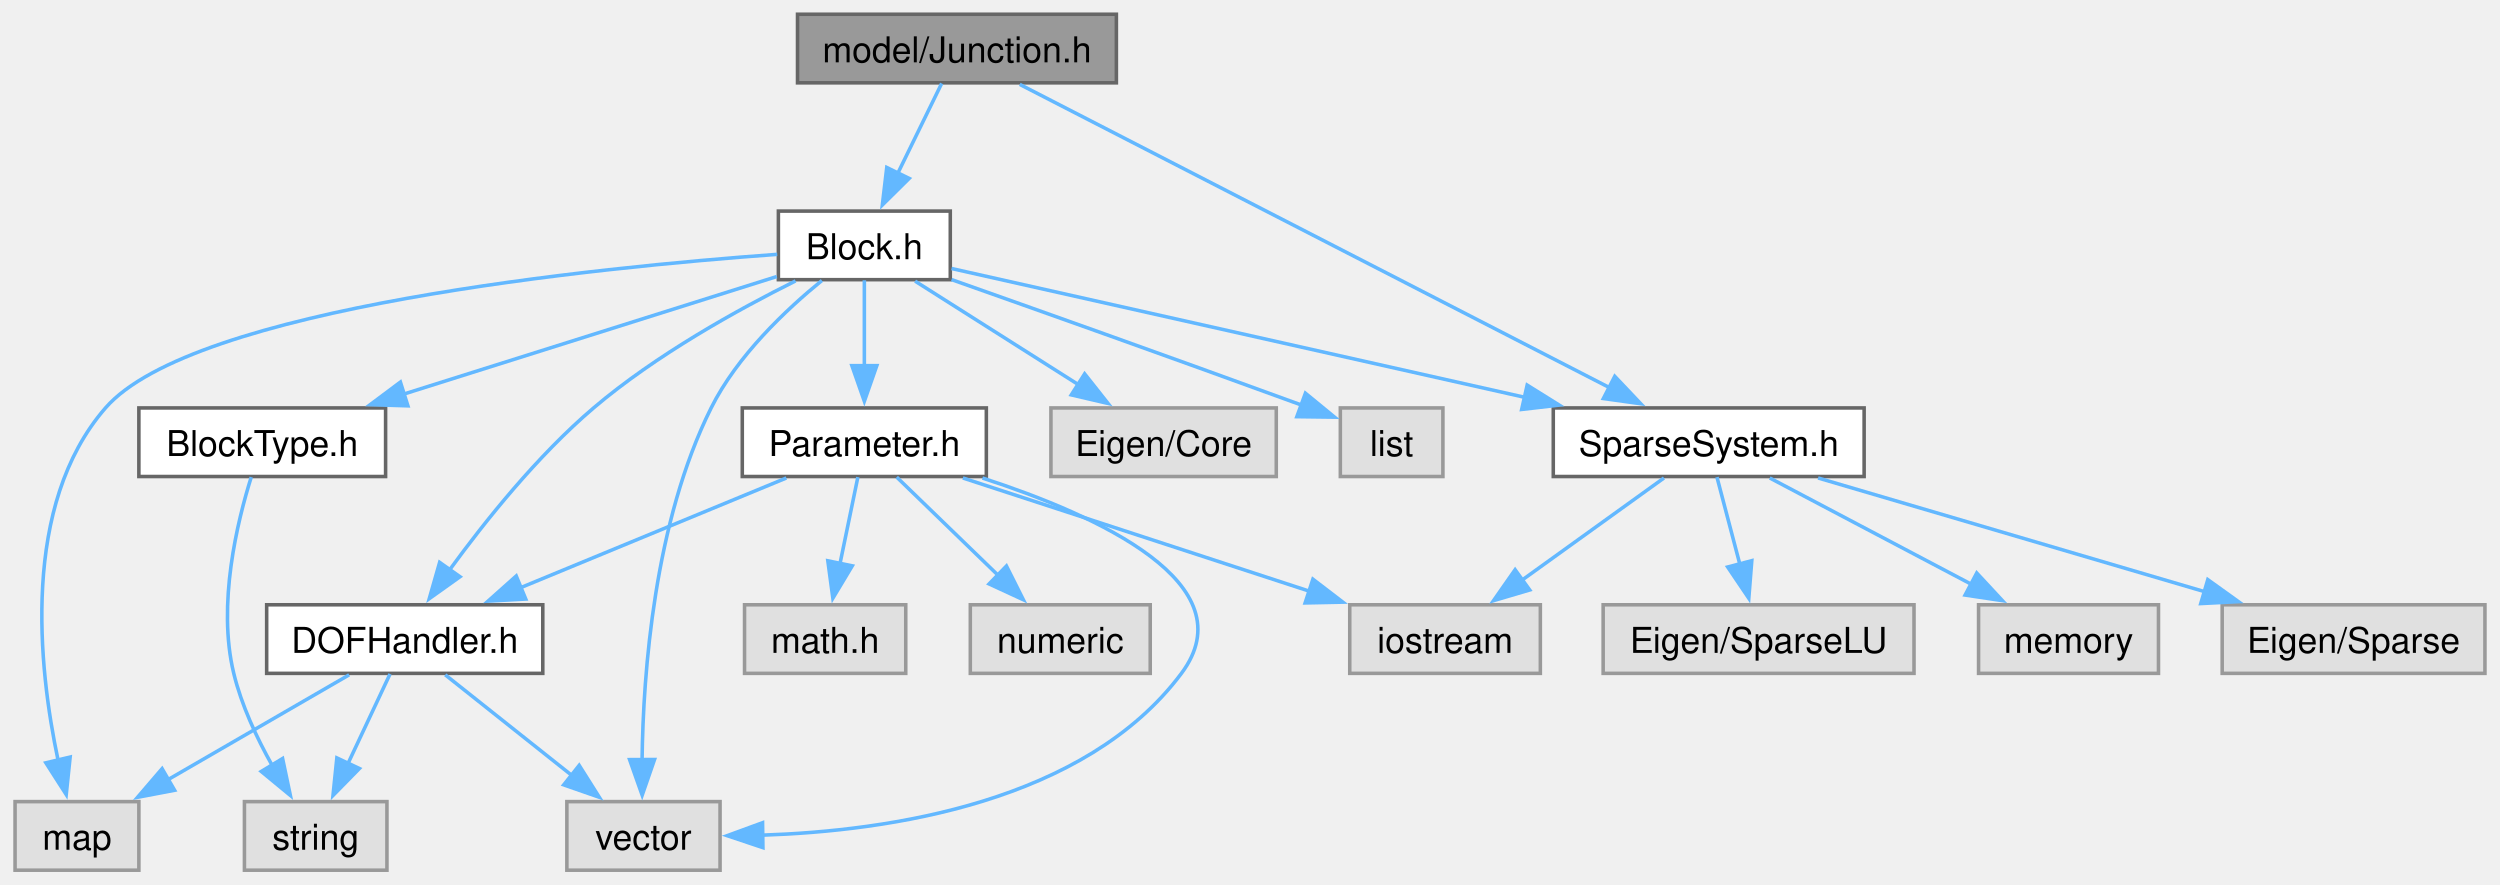
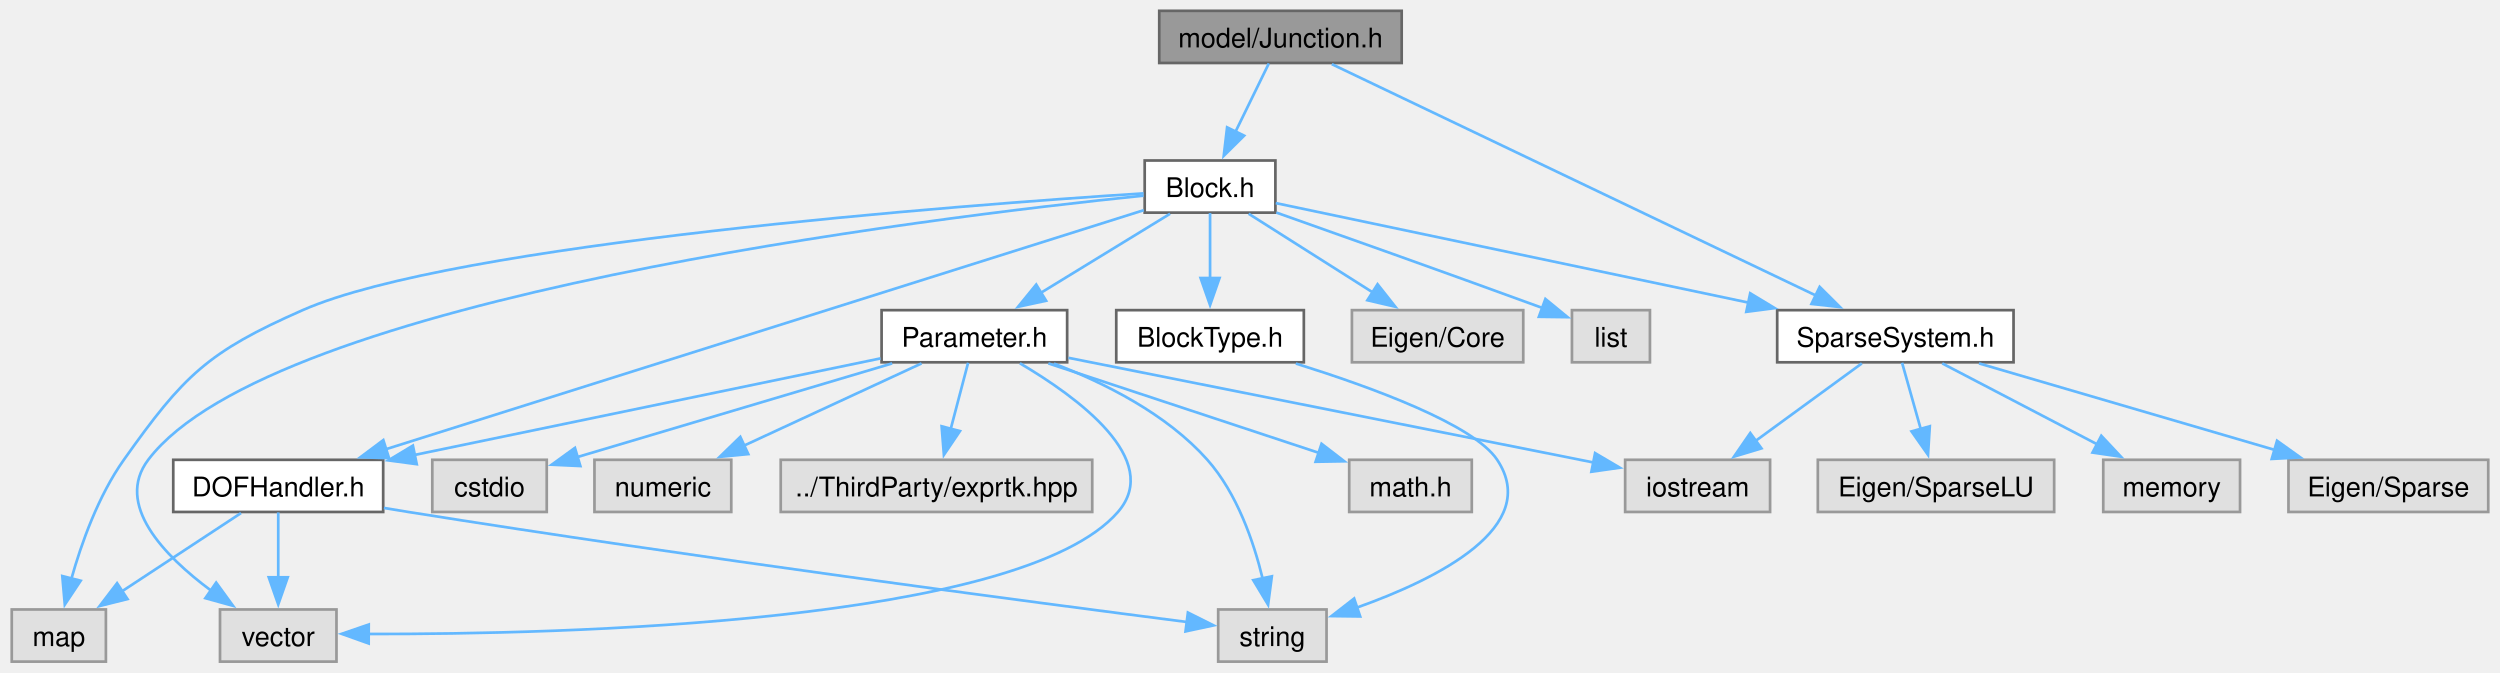
- <svg xmlns="http://www.w3.org/2000/svg" xmlns:xlink="http://www.w3.org/1999/xlink" width="701pt" height="248pt" viewBox="0.00 0.00 701.25 248.25">
+ <svg xmlns="http://www.w3.org/2000/svg" xmlns:xlink="http://www.w3.org/1999/xlink" width="922pt" height="248pt" viewBox="0.00 0.00 922.25 248.25">
  <g id="graph0" class="graph" transform="scale(1 1) rotate(0) translate(4 244.25)">
    <g id="Node000001" class="node">
      <g id="a_Node000001">
        <a xlink:title="model::Junction source file">
-           <polygon fill="#999999" stroke="#666666" points="309.12,-240.25 219.62,-240.25 219.62,-221 309.12,-221 309.12,-240.25" />
-           <text text-anchor="middle" x="264.38" y="-226.75" font-family="Helvetica,sans-Serif" font-size="10.00">model/Junction.h</text>
+           <polygon fill="#999999" stroke="#666666" points="513.12,-240.25 423.62,-240.25 423.62,-221 513.12,-221 513.12,-240.25" />
+           <text text-anchor="middle" x="468.38" y="-226.75" font-family="Helvetica,sans-Serif" font-size="10.00">model/Junction.h</text>
        </a>
      </g>
    </g>
    <g id="Node000002" class="node">
      <g id="a_Node000002">
        <a xlink:href="_block_8h.html" target="_top" xlink:title="model::Block source file">
-           <polygon fill="white" stroke="#666666" points="262.5,-185 214.25,-185 214.25,-165.75 262.5,-165.75 262.5,-185" />
-           <text text-anchor="middle" x="238.38" y="-171.5" font-family="Helvetica,sans-Serif" font-size="10.00">Block.h</text>
+           <polygon fill="white" stroke="#666666" points="466.5,-185 418.25,-185 418.25,-165.75 466.5,-165.75 466.5,-185" />
+           <text text-anchor="middle" x="442.38" y="-171.5" font-family="Helvetica,sans-Serif" font-size="10.00">Block.h</text>
        </a>
      </g>
    </g>
    <g id="edge1_Node000001_Node000002" class="edge">
      <g id="a_edge1_Node000001_Node000002">
        <a xlink:title=" ">
-           <path fill="none" stroke="#63b8ff" d="M260.08,-220.83C256.75,-214.01 252.01,-204.31 247.81,-195.7" />
-           <polygon fill="#63b8ff" stroke="#63b8ff" points="250.96,-194.17 243.43,-186.72 244.67,-197.24 250.96,-194.17" />
-         </a>
-       </g>
-     </g>
-     <g id="Node000014" class="node">
-       <g id="a_Node000014">
+           <path fill="none" stroke="#63b8ff" d="M464.08,-220.83C460.75,-214.01 456.01,-204.31 451.81,-195.7" />
+           <polygon fill="#63b8ff" stroke="#63b8ff" points="454.96,-194.17 447.43,-186.72 448.67,-197.24 454.96,-194.17" />
+         </a>
+       </g>
+     </g>
+     <g id="Node000016" class="node">
+       <g id="a_Node000016">
        <a xlink:href="_sparse_system_8h.html" target="_top" xlink:title="SparseSystem source file.">
-           <polygon fill="white" stroke="#666666" points="519,-129.75 431.75,-129.75 431.75,-110.5 519,-110.5 519,-129.75" />
-           <text text-anchor="middle" x="475.38" y="-116.25" font-family="Helvetica,sans-Serif" font-size="10.00">SparseSystem.h</text>
-         </a>
-       </g>
-     </g>
-     <g id="edge23_Node000001_Node000014" class="edge">
-       <g id="a_edge23_Node000001_Node000014">
-         <a xlink:title=" ">
-           <path fill="none" stroke="#63b8ff" d="M282,-220.56C318.69,-201.69 403.52,-158.07 447.62,-135.4" />
-           <polygon fill="#63b8ff" stroke="#63b8ff" points="449.01,-138.62 456.3,-130.93 445.81,-132.39 449.01,-138.62" />
+           <polygon fill="white" stroke="#666666" points="739,-129.75 651.75,-129.75 651.75,-110.5 739,-110.5 739,-129.75" />
+           <text text-anchor="middle" x="695.38" y="-116.25" font-family="Helvetica,sans-Serif" font-size="10.00">SparseSystem.h</text>
+         </a>
+       </g>
+     </g>
+     <g id="edge26_Node000001_Node000016" class="edge">
+       <g id="a_edge26_Node000001_Node000016">
+         <a xlink:title=" ">
+           <path fill="none" stroke="#63b8ff" d="M487.34,-220.56C526.98,-201.61 618.85,-157.7 666.12,-135.11" />
+           <polygon fill="#63b8ff" stroke="#63b8ff" points="667.43,-138.36 674.94,-130.89 664.41,-132.05 667.43,-138.36" />
        </a>
      </g>
    </g>
    <g id="Node000003" class="node">
      <g id="a_Node000003">
        <a xlink:title=" ">
-           <polygon fill="#e0e0e0" stroke="#999999" points="354,-129.75 290.75,-129.75 290.75,-110.5 354,-110.5 354,-129.75" />
-           <text text-anchor="middle" x="322.38" y="-116.25" font-family="Helvetica,sans-Serif" font-size="10.00">Eigen/Core</text>
+           <polygon fill="#e0e0e0" stroke="#999999" points="558,-129.75 494.75,-129.75 494.75,-110.5 558,-110.5 558,-129.75" />
+           <text text-anchor="middle" x="526.38" y="-116.25" font-family="Helvetica,sans-Serif" font-size="10.00">Eigen/Core</text>
        </a>
      </g>
    </g>
    <g id="edge2_Node000002_Node000003" class="edge">
      <g id="a_edge2_Node000002_Node000003">
        <a xlink:title=" ">
-           <path fill="none" stroke="#63b8ff" d="M252.62,-165.34C265.17,-157.39 283.71,-145.64 298.52,-136.25" />
-           <polygon fill="#63b8ff" stroke="#63b8ff" points="300.21,-139.32 306.78,-131.01 296.46,-133.41 300.21,-139.32" />
+           <path fill="none" stroke="#63b8ff" d="M456.62,-165.34C469.17,-157.39 487.71,-145.64 502.52,-136.25" />
+           <polygon fill="#63b8ff" stroke="#63b8ff" points="504.21,-139.32 510.78,-131.01 500.46,-133.41 504.21,-139.32" />
        </a>
      </g>
    </g>
    <g id="Node000004" class="node">
      <g id="a_Node000004">
        <a xlink:title=" ">
-           <polygon fill="#e0e0e0" stroke="#999999" points="400.77,-129.75 371.98,-129.75 371.98,-110.5 400.77,-110.5 400.77,-129.75" />
-           <text text-anchor="middle" x="386.38" y="-116.25" font-family="Helvetica,sans-Serif" font-size="10.00">list</text>
+           <polygon fill="#e0e0e0" stroke="#999999" points="604.77,-129.75 575.98,-129.75 575.98,-110.5 604.77,-110.5 604.77,-129.75" />
+           <text text-anchor="middle" x="590.38" y="-116.25" font-family="Helvetica,sans-Serif" font-size="10.00">list</text>
        </a>
      </g>
    </g>
    <g id="edge3_Node000002_Node000004" class="edge">
      <g id="a_edge3_Node000002_Node000004">
        <a xlink:title=" ">
-           <path fill="none" stroke="#63b8ff" d="M262.85,-165.77C286.01,-157.59 322,-144.82 361.21,-130.51" />
-           <polygon fill="#63b8ff" stroke="#63b8ff" points="362.18,-133.88 370.37,-127.16 359.77,-127.3 362.18,-133.88" />
+           <path fill="none" stroke="#63b8ff" d="M466.85,-165.77C490.01,-157.59 526,-144.82 565.21,-130.51" />
+           <polygon fill="#63b8ff" stroke="#63b8ff" points="566.18,-133.88 574.37,-127.16 563.77,-127.3 566.18,-133.88" />
        </a>
      </g>
    </g>
    <g id="Node000005" class="node">
      <g id="a_Node000005">
        <a xlink:title=" ">
          <polygon fill="#e0e0e0" stroke="#999999" points="34.75,-19.25 0,-19.25 0,0 34.75,0 34.75,-19.25" />
          <text text-anchor="middle" x="17.38" y="-5.75" font-family="Helvetica,sans-Serif" font-size="10.00">map</text>
        </a>
      </g>
    </g>
    <g id="edge4_Node000002_Node000005" class="edge">
      <g id="a_edge4_Node000002_Node000005">
        <a xlink:title=" ">
-           <path fill="none" stroke="#63b8ff" d="M213.93,-172.86C163.34,-169.18 49.85,-157.91 25.38,-129.75 1.65,-102.46 6.54,-57.04 12.07,-30.88" />
-           <polygon fill="#63b8ff" stroke="#63b8ff" points="15.46,-31.76 14.36,-21.22 8.65,-30.14 15.46,-31.76" />
+           <path fill="none" stroke="#63b8ff" d="M417.84,-172.88C350.37,-168.5 163.36,-154.4 107.38,-129.75 72.36,-114.34 63.5,-105.71 41.38,-74.5 31.93,-61.18 25.7,-43.69 21.96,-30.38" />
+           <polygon fill="#63b8ff" stroke="#63b8ff" points="25.44,-29.86 19.58,-21.04 18.66,-31.59 25.44,-29.86" />
        </a>
      </g>
    </g>
    <g id="Node000006" class="node">
      <g id="a_Node000006">
        <a xlink:title=" ">
-           <polygon fill="#e0e0e0" stroke="#999999" points="197.88,-19.25 154.88,-19.25 154.88,0 197.88,0 197.88,-19.25" />
-           <text text-anchor="middle" x="176.38" y="-5.75" font-family="Helvetica,sans-Serif" font-size="10.00">vector</text>
+           <polygon fill="#e0e0e0" stroke="#999999" points="119.88,-19.25 76.88,-19.25 76.88,0 119.88,0 119.88,-19.25" />
+           <text text-anchor="middle" x="98.38" y="-5.75" font-family="Helvetica,sans-Serif" font-size="10.00">vector</text>
        </a>
      </g>
    </g>
    <g id="edge5_Node000002_Node000006" class="edge">
      <g id="a_edge5_Node000002_Node000006">
        <a xlink:title=" ">
-           <path fill="none" stroke="#63b8ff" d="M226.46,-165.51C216.46,-157.37 202.67,-144.39 195.38,-129.75 179.45,-97.82 176.31,-55.62 175.99,-30.97" />
-           <polygon fill="#63b8ff" stroke="#63b8ff" points="179.49,-31.07 176.02,-21.05 172.49,-31.04 179.49,-31.07" />
+           <path fill="none" stroke="#63b8ff" d="M417.84,-172.03C339.17,-163.96 95.69,-134.44 50.38,-74.5 37.95,-58.07 56.09,-39.21 73.52,-26.26" />
+           <polygon fill="#63b8ff" stroke="#63b8ff" points="75.46,-29.17 81.69,-20.6 71.47,-23.42 75.46,-29.17" />
        </a>
      </g>
    </g>
    <g id="Node000007" class="node">
      <g id="a_Node000007">
        <a xlink:href="_block_type_8h.html" target="_top" xlink:title="Specifies the types of blocks and their parameters.">
-           <polygon fill="white" stroke="#666666" points="104,-129.75 34.75,-129.75 34.75,-110.5 104,-110.5 104,-129.75" />
-           <text text-anchor="middle" x="69.38" y="-116.25" font-family="Helvetica,sans-Serif" font-size="10.00">BlockType.h</text>
+           <polygon fill="white" stroke="#666666" points="477,-129.75 407.75,-129.75 407.75,-110.5 477,-110.5 477,-129.75" />
+           <text text-anchor="middle" x="442.38" y="-116.25" font-family="Helvetica,sans-Serif" font-size="10.00">BlockType.h</text>
        </a>
      </g>
    </g>
    <g id="edge6_Node000002_Node000007" class="edge">
      <g id="a_edge6_Node000002_Node000007">
        <a xlink:title=" ">
-           <path fill="none" stroke="#63b8ff" d="M213.8,-166.63C186.37,-157.99 141.57,-143.87 109.14,-133.65" />
-           <polygon fill="#63b8ff" stroke="#63b8ff" points="110.26,-130.34 99.67,-130.67 108.16,-137.01 110.26,-130.34" />
+           <path fill="none" stroke="#63b8ff" d="M442.38,-165.58C442.38,-159.07 442.38,-149.92 442.38,-141.62" />
+           <polygon fill="#63b8ff" stroke="#63b8ff" points="445.88,-141.62 442.38,-131.62 438.88,-141.62 445.88,-141.62" />
        </a>
      </g>
    </g>
    <g id="Node000009" class="node">
      <g id="a_Node000009">
        <a xlink:href="_d_o_f_handler_8h.html" target="_top" xlink:title="model::DOFHandler source file">
-           <polygon fill="white" stroke="#666666" points="148.12,-74.5 70.62,-74.5 70.62,-55.25 148.12,-55.25 148.12,-74.5" />
-           <text text-anchor="middle" x="109.38" y="-61" font-family="Helvetica,sans-Serif" font-size="10.00">DOFHandler.h</text>
+           <polygon fill="white" stroke="#666666" points="137.12,-74.5 59.62,-74.5 59.62,-55.25 137.12,-55.25 137.12,-74.5" />
+           <text text-anchor="middle" x="98.38" y="-61" font-family="Helvetica,sans-Serif" font-size="10.00">DOFHandler.h</text>
        </a>
      </g>
    </g>
    <g id="edge8_Node000002_Node000009" class="edge">
      <g id="a_edge8_Node000002_Node000009">
        <a xlink:title=" ">
-           <path fill="none" stroke="#63b8ff" d="M219.07,-165.4C202.95,-157.38 179.86,-144.62 162.38,-129.75 146.63,-116.36 131.89,-97.92 121.97,-84.3" />
-           <polygon fill="#63b8ff" stroke="#63b8ff" points="124.89,-82.37 116.26,-76.22 119.17,-86.4 124.89,-82.37" />
+           <path fill="none" stroke="#63b8ff" d="M417.91,-166.66C359.19,-148.14 209.85,-101.03 138.07,-78.4" />
+           <polygon fill="#63b8ff" stroke="#63b8ff" points="139.28,-75.11 128.69,-75.44 137.17,-81.78 139.28,-75.11" />
        </a>
      </g>
    </g>
    <g id="Node000010" class="node">
      <g id="a_Node000010">
        <a xlink:href="_parameter_8h.html" target="_top" xlink:title="model::Parameter source file">
-           <polygon fill="white" stroke="#666666" points="272.62,-129.75 204.12,-129.75 204.12,-110.5 272.62,-110.5 272.62,-129.75" />
-           <text text-anchor="middle" x="238.38" y="-116.25" font-family="Helvetica,sans-Serif" font-size="10.00">Parameter.h</text>
+           <polygon fill="white" stroke="#666666" points="389.62,-129.75 321.12,-129.75 321.12,-110.5 389.62,-110.5 389.62,-129.75" />
+           <text text-anchor="middle" x="355.38" y="-116.25" font-family="Helvetica,sans-Serif" font-size="10.00">Parameter.h</text>
        </a>
      </g>
    </g>
    <g id="edge12_Node000002_Node000010" class="edge">
      <g id="a_edge12_Node000002_Node000010">
        <a xlink:title=" ">
-           <path fill="none" stroke="#63b8ff" d="M238.38,-165.58C238.38,-159.07 238.38,-149.92 238.38,-141.62" />
-           <polygon fill="#63b8ff" stroke="#63b8ff" points="241.88,-141.62 238.38,-131.62 234.88,-141.62 241.88,-141.62" />
-         </a>
-       </g>
-     </g>
-     <g id="edge18_Node000002_Node000014" class="edge">
-       <g id="a_edge18_Node000002_Node000014">
-         <a xlink:title=" ">
-           <path fill="none" stroke="#63b8ff" d="M262.85,-168.88C300.59,-160.4 373.85,-143.94 423.69,-132.74" />
-           <polygon fill="#63b8ff" stroke="#63b8ff" points="424.42,-136.16 433.41,-130.55 422.88,-129.33 424.42,-136.16" />
+           <path fill="none" stroke="#63b8ff" d="M427.62,-165.34C414.49,-157.31 395.05,-145.41 379.64,-135.98" />
+           <polygon fill="#63b8ff" stroke="#63b8ff" points="381.85,-133.23 371.5,-130.99 378.2,-139.2 381.85,-133.23" />
+         </a>
+       </g>
+     </g>
+     <g id="edge21_Node000002_Node000016" class="edge">
+       <g id="a_edge21_Node000002_Node000016">
+         <a xlink:title=" ">
+           <path fill="none" stroke="#63b8ff" d="M466.63,-169.27C506.59,-160.86 587.17,-143.9 641.22,-132.52" />
+           <polygon fill="#63b8ff" stroke="#63b8ff" points="641.78,-135.98 650.85,-130.5 640.34,-129.13 641.78,-135.98" />
        </a>
      </g>
    </g>
    <g id="Node000008" class="node">
      <g id="a_Node000008">
        <a xlink:title=" ">
-           <polygon fill="#e0e0e0" stroke="#999999" points="104.38,-19.25 64.38,-19.25 64.38,0 104.38,0 104.38,-19.25" />
-           <text text-anchor="middle" x="84.38" y="-5.75" font-family="Helvetica,sans-Serif" font-size="10.00">string</text>
+           <polygon fill="#e0e0e0" stroke="#999999" points="485.38,-19.25 445.38,-19.25 445.38,0 485.38,0 485.38,-19.25" />
+           <text text-anchor="middle" x="465.38" y="-5.75" font-family="Helvetica,sans-Serif" font-size="10.00">string</text>
        </a>
      </g>
    </g>
    <g id="edge7_Node000007_Node000008" class="edge">
      <g id="a_edge7_Node000007_Node000008">
        <a xlink:title=" ">
-           <path fill="none" stroke="#63b8ff" d="M66.29,-110.33C62.39,-97.91 56.69,-74.58 61.38,-55.25 63.55,-46.27 67.87,-37.07 72.19,-29.38" />
-           <polygon fill="#63b8ff" stroke="#63b8ff" points="75.09,-31.35 77.27,-20.98 69.1,-27.72 75.09,-31.35" />
+           <path fill="none" stroke="#63b8ff" d="M474.05,-110.04C502.04,-101.3 539.73,-87.52 548.38,-74.5 564.79,-49.79 526.56,-30.63 496.68,-19.98" />
+           <polygon fill="#63b8ff" stroke="#63b8ff" points="497.8,-16.67 487.21,-16.81 495.57,-23.3 497.8,-16.67" />
        </a>
      </g>
    </g>
    <g id="edge9_Node000009_Node000005" class="edge">
      <g id="a_edge9_Node000009_Node000005">
        <a xlink:title=" ">
-           <path fill="none" stroke="#63b8ff" d="M93.77,-54.84C79.76,-46.73 58.94,-34.68 42.57,-25.21" />
-           <polygon fill="#63b8ff" stroke="#63b8ff" points="44.78,-22.44 34.37,-20.46 41.27,-28.5 44.78,-22.44" />
+           <path fill="none" stroke="#63b8ff" d="M84.63,-54.84C72.65,-46.96 55,-35.36 40.79,-26.02" />
+           <polygon fill="#63b8ff" stroke="#63b8ff" points="42.73,-23.1 32.45,-20.53 38.88,-28.95 42.73,-23.1" />
        </a>
      </g>
    </g>
    <g id="edge11_Node000009_Node000006" class="edge">
      <g id="a_edge11_Node000009_Node000006">
        <a xlink:title=" ">
-           <path fill="none" stroke="#63b8ff" d="M120.74,-54.84C130.42,-47.15 144.57,-35.9 156.18,-26.68" />
-           <polygon fill="#63b8ff" stroke="#63b8ff" points="158.34,-29.43 163.99,-20.47 153.99,-23.95 158.34,-29.43" />
+           <path fill="none" stroke="#63b8ff" d="M98.38,-55.08C98.38,-48.57 98.38,-39.42 98.38,-31.12" />
+           <polygon fill="#63b8ff" stroke="#63b8ff" points="101.88,-31.12 98.38,-21.12 94.88,-31.12 101.88,-31.12" />
        </a>
      </g>
    </g>
    <g id="edge10_Node000009_Node000008" class="edge">
      <g id="a_edge10_Node000009_Node000008">
        <a xlink:title=" ">
-           <path fill="none" stroke="#63b8ff" d="M105.25,-55.08C102.05,-48.26 97.49,-38.56 93.45,-29.95" />
-           <polygon fill="#63b8ff" stroke="#63b8ff" points="96.65,-28.54 89.24,-20.98 90.32,-31.52 96.65,-28.54" />
-         </a>
-       </g>
-     </g>
-     <g id="edge16_Node000010_Node000006" class="edge">
-       <g id="a_edge16_Node000010_Node000006">
-         <a xlink:title=" ">
-           <path fill="none" stroke="#63b8ff" d="M271.53,-110.08C304.01,-99.54 346.1,-80.31 327.38,-55.25 300.33,-19.05 245.24,-10.99 209.61,-9.83" />
-           <polygon fill="#63b8ff" stroke="#63b8ff" points="209.91,-6.33 199.86,-9.69 209.81,-13.33 209.91,-6.33" />
-         </a>
-       </g>
-     </g>
-     <g id="edge17_Node000010_Node000009" class="edge">
-       <g id="a_edge17_Node000010_Node000009">
-         <a xlink:title=" ">
-           <path fill="none" stroke="#63b8ff" d="M216.49,-110.09C196.01,-101.64 165.16,-88.9 141.82,-79.27" />
-           <polygon fill="#63b8ff" stroke="#63b8ff" points="143.34,-76.11 132.76,-75.53 140.67,-82.58 143.34,-76.11" />
+           <path fill="none" stroke="#63b8ff" d="M137.39,-56.73C140.43,-56.22 143.45,-55.72 146.38,-55.25 251.55,-38.45 376.79,-21.95 434.03,-14.6" />
+           <polygon fill="#63b8ff" stroke="#63b8ff" points="434.2,-18.11 443.68,-13.37 433.32,-11.16 434.2,-18.11" />
+         </a>
+       </g>
+     </g>
+     <g id="edge18_Node000010_Node000006" class="edge">
+       <g id="a_edge18_Node000010_Node000006">
+         <a xlink:title=" ">
+           <path fill="none" stroke="#63b8ff" d="M372.17,-110.14C393.35,-97.68 425.08,-74.53 408.38,-55.25 372.79,-14.18 203.8,-10.04 131.41,-10.2" />
+           <polygon fill="#63b8ff" stroke="#63b8ff" points="131.76,-6.7 121.78,-10.25 131.79,-13.69 131.76,-6.7" />
+         </a>
+       </g>
+     </g>
+     <g id="edge17_Node000010_Node000008" class="edge">
+       <g id="a_edge17_Node000010_Node000008">
+         <a xlink:title=" ">
+           <path fill="none" stroke="#63b8ff" d="M384.75,-110.02C403.21,-102.97 426.3,-91.49 441.38,-74.5 452.33,-62.15 458.47,-44.32 461.79,-30.64" />
+           <polygon fill="#63b8ff" stroke="#63b8ff" points="465.19,-31.49 463.8,-20.99 458.33,-30.07 465.19,-31.49" />
+         </a>
+       </g>
+     </g>
+     <g id="edge20_Node000010_Node000009" class="edge">
+       <g id="a_edge20_Node000010_Node000009">
+         <a xlink:title=" ">
+           <path fill="none" stroke="#63b8ff" d="M320.71,-111.94C276.39,-102.76 199.3,-86.79 148.56,-76.27" />
+           <polygon fill="#63b8ff" stroke="#63b8ff" points="149.51,-72.89 139,-74.29 148.09,-79.75 149.51,-72.89" />
        </a>
      </g>
    </g>
    <g id="Node000011" class="node">
      <g id="a_Node000011">
        <a xlink:title=" ">
-           <polygon fill="#e0e0e0" stroke="#999999" points="250,-74.5 204.75,-74.5 204.75,-55.25 250,-55.25 250,-74.5" />
-           <text text-anchor="middle" x="227.38" y="-61" font-family="Helvetica,sans-Serif" font-size="10.00">math.h</text>
+           <polygon fill="#e0e0e0" stroke="#999999" points="539,-74.5 493.75,-74.5 493.75,-55.25 539,-55.25 539,-74.5" />
+           <text text-anchor="middle" x="516.38" y="-61" font-family="Helvetica,sans-Serif" font-size="10.00">math.h</text>
        </a>
      </g>
    </g>
    <g id="edge13_Node000010_Node000011" class="edge">
      <g id="a_edge13_Node000010_Node000011">
        <a xlink:title=" ">
-           <path fill="none" stroke="#63b8ff" d="M236.56,-110.33C235.2,-103.74 233.28,-94.46 231.55,-86.07" />
-           <polygon fill="#63b8ff" stroke="#63b8ff" points="234.99,-85.43 229.54,-76.34 228.13,-86.84 234.99,-85.43" />
+           <path fill="none" stroke="#63b8ff" d="M382.69,-110.09C410.29,-100.96 453,-86.84 482.69,-77.02" />
+           <polygon fill="#63b8ff" stroke="#63b8ff" points="483.54,-80.42 491.93,-73.96 481.34,-73.78 483.54,-80.42" />
        </a>
      </g>
    </g>
    <g id="Node000012" class="node">
      <g id="a_Node000012">
        <a xlink:title=" ">
-           <polygon fill="#e0e0e0" stroke="#999999" points="428.12,-74.5 374.62,-74.5 374.62,-55.25 428.12,-55.25 428.12,-74.5" />
-           <text text-anchor="middle" x="401.38" y="-61" font-family="Helvetica,sans-Serif" font-size="10.00">iostream</text>
+           <polygon fill="#e0e0e0" stroke="#999999" points="197.5,-74.5 155.25,-74.5 155.25,-55.25 197.5,-55.25 197.5,-74.5" />
+           <text text-anchor="middle" x="176.38" y="-61" font-family="Helvetica,sans-Serif" font-size="10.00">cstdio</text>
        </a>
      </g>
    </g>
    <g id="edge14_Node000010_Node000012" class="edge">
      <g id="a_edge14_Node000010_Node000012">
        <a xlink:title=" ">
-           <path fill="none" stroke="#63b8ff" d="M266.03,-110.09C292.77,-101.36 333.5,-88.05 363.3,-78.31" />
-           <polygon fill="#63b8ff" stroke="#63b8ff" points="364.28,-81.68 372.69,-75.24 362.1,-75.02 364.28,-81.68" />
+           <path fill="none" stroke="#63b8ff" d="M325.01,-110.09C292.71,-100.48 241.81,-85.34 208.76,-75.51" />
+           <polygon fill="#63b8ff" stroke="#63b8ff" points="209.91,-72.2 199.33,-72.7 207.91,-78.91 209.91,-72.2" />
        </a>
      </g>
    </g>
    <g id="Node000013" class="node">
      <g id="a_Node000013">
        <a xlink:title=" ">
-           <polygon fill="#e0e0e0" stroke="#999999" points="318.62,-74.5 268.12,-74.5 268.12,-55.25 318.62,-55.25 318.62,-74.5" />
-           <text text-anchor="middle" x="293.38" y="-61" font-family="Helvetica,sans-Serif" font-size="10.00">numeric</text>
+           <polygon fill="#e0e0e0" stroke="#999999" points="649.12,-74.5 595.62,-74.5 595.62,-55.25 649.12,-55.25 649.12,-74.5" />
+           <text text-anchor="middle" x="622.38" y="-61" font-family="Helvetica,sans-Serif" font-size="10.00">iostream</text>
        </a>
      </g>
    </g>
    <g id="edge15_Node000010_Node000013" class="edge">
      <g id="a_edge15_Node000010_Node000013">
        <a xlink:title=" ">
-           <path fill="none" stroke="#63b8ff" d="M247.46,-110.33C255.21,-102.82 266.59,-91.81 276.07,-82.63" />
-           <polygon fill="#63b8ff" stroke="#63b8ff" points="278.26,-85.38 283.01,-75.91 273.39,-80.35 278.26,-85.38" />
-         </a>
-       </g>
-     </g>
-     <g id="edge21_Node000014_Node000012" class="edge">
-       <g id="a_edge21_Node000014_Node000012">
-         <a xlink:title=" ">
-           <path fill="none" stroke="#63b8ff" d="M462.82,-110.09C451.91,-102.24 435.87,-90.7 422.91,-81.37" />
-           <polygon fill="#63b8ff" stroke="#63b8ff" points="425.13,-78.66 414.97,-75.66 421.04,-84.34 425.13,-78.66" />
+           <path fill="none" stroke="#63b8ff" d="M390.11,-112.15C392.9,-111.59 395.69,-111.04 398.38,-110.5 463.52,-97.48 539.33,-82.39 583.95,-73.51" />
+           <polygon fill="#63b8ff" stroke="#63b8ff" points="584.52,-76.97 593.65,-71.59 583.16,-70.1 584.52,-76.97" />
+         </a>
+       </g>
+     </g>
+     <g id="Node000014" class="node">
+       <g id="a_Node000014">
+         <a xlink:title=" ">
+           <polygon fill="#e0e0e0" stroke="#999999" points="265.62,-74.5 215.12,-74.5 215.12,-55.25 265.62,-55.25 265.62,-74.5" />
+           <text text-anchor="middle" x="240.38" y="-61" font-family="Helvetica,sans-Serif" font-size="10.00">numeric</text>
+         </a>
+       </g>
+     </g>
+     <g id="edge16_Node000010_Node000014" class="edge">
+       <g id="a_edge16_Node000010_Node000014">
+         <a xlink:title=" ">
+           <path fill="none" stroke="#63b8ff" d="M335.87,-110.09C317.86,-101.75 290.85,-89.25 270.15,-79.66" />
+           <polygon fill="#63b8ff" stroke="#63b8ff" points="271.9,-76.61 261.35,-75.59 268.96,-82.97 271.9,-76.61" />
        </a>
      </g>
    </g>
    <g id="Node000015" class="node">
      <g id="a_Node000015">
        <a xlink:title=" ">
-           <polygon fill="#e0e0e0" stroke="#999999" points="693.25,-74.5 619.5,-74.5 619.5,-55.25 693.25,-55.25 693.25,-74.5" />
-           <text text-anchor="middle" x="656.38" y="-61" font-family="Helvetica,sans-Serif" font-size="10.00">Eigen/Sparse</text>
-         </a>
-       </g>
-     </g>
-     <g id="edge19_Node000014_Node000015" class="edge">
-       <g id="a_edge19_Node000014_Node000015">
-         <a xlink:title=" ">
-           <path fill="none" stroke="#63b8ff" d="M506.08,-110.09C535.98,-101.29 581.65,-87.86 614.8,-78.11" />
-           <polygon fill="#63b8ff" stroke="#63b8ff" points="615.46,-81.56 624.07,-75.38 613.49,-74.84 615.46,-81.56" />
-         </a>
-       </g>
-     </g>
-     <g id="Node000016" class="node">
-       <g id="a_Node000016">
-         <a xlink:title=" ">
-           <polygon fill="#e0e0e0" stroke="#999999" points="533,-74.5 445.75,-74.5 445.75,-55.25 533,-55.25 533,-74.5" />
-           <text text-anchor="middle" x="489.38" y="-61" font-family="Helvetica,sans-Serif" font-size="10.00">Eigen/SparseLU</text>
-         </a>
-       </g>
-     </g>
-     <g id="edge20_Node000014_Node000016" class="edge">
-       <g id="a_edge20_Node000014_Node000016">
-         <a xlink:title=" ">
-           <path fill="none" stroke="#63b8ff" d="M477.69,-110.33C479.44,-103.67 481.92,-94.24 484.14,-85.78" />
-           <polygon fill="#63b8ff" stroke="#63b8ff" points="487.47,-86.88 486.63,-76.32 480.7,-85.1 487.47,-86.88" />
+           <polygon fill="#e0e0e0" stroke="#999999" points="398.88,-74.5 283.88,-74.5 283.88,-55.25 398.88,-55.25 398.88,-74.5" />
+           <text text-anchor="middle" x="341.38" y="-61" font-family="Helvetica,sans-Serif" font-size="10.00">../ThirdParty/exprtk.hpp</text>
+         </a>
+       </g>
+     </g>
+     <g id="edge19_Node000010_Node000015" class="edge">
+       <g id="a_edge19_Node000010_Node000015">
+         <a xlink:title=" ">
+           <path fill="none" stroke="#63b8ff" d="M353.06,-110.33C351.31,-103.67 348.83,-94.24 346.61,-85.78" />
+           <polygon fill="#63b8ff" stroke="#63b8ff" points="350.05,-85.1 344.12,-76.32 343.28,-86.88 350.05,-85.1" />
+         </a>
+       </g>
+     </g>
+     <g id="edge24_Node000016_Node000013" class="edge">
+       <g id="a_edge24_Node000016_Node000013">
+         <a xlink:title=" ">
+           <path fill="none" stroke="#63b8ff" d="M682.99,-110.09C672.23,-102.24 656.4,-90.7 643.62,-81.37" />
+           <polygon fill="#63b8ff" stroke="#63b8ff" points="645.94,-78.73 635.8,-75.67 641.81,-84.39 645.94,-78.73" />
        </a>
      </g>
    </g>
    <g id="Node000017" class="node">
      <g id="a_Node000017">
        <a xlink:title=" ">
-           <polygon fill="#e0e0e0" stroke="#999999" points="601.62,-74.5 551.12,-74.5 551.12,-55.25 601.62,-55.25 601.62,-74.5" />
-           <text text-anchor="middle" x="576.38" y="-61" font-family="Helvetica,sans-Serif" font-size="10.00">memory</text>
-         </a>
-       </g>
-     </g>
-     <g id="edge22_Node000014_Node000017" class="edge">
-       <g id="a_edge22_Node000014_Node000017">
-         <a xlink:title=" ">
-           <path fill="none" stroke="#63b8ff" d="M492.51,-110.09C508.03,-101.91 531.18,-89.71 549.22,-80.19" />
-           <polygon fill="#63b8ff" stroke="#63b8ff" points="550.61,-83.42 557.82,-75.66 547.34,-77.23 550.61,-83.42" />
+           <polygon fill="#e0e0e0" stroke="#999999" points="914.25,-74.5 840.5,-74.5 840.5,-55.25 914.25,-55.25 914.25,-74.5" />
+           <text text-anchor="middle" x="877.38" y="-61" font-family="Helvetica,sans-Serif" font-size="10.00">Eigen/Sparse</text>
+         </a>
+       </g>
+     </g>
+     <g id="edge22_Node000016_Node000017" class="edge">
+       <g id="a_edge22_Node000016_Node000017">
+         <a xlink:title=" ">
+           <path fill="none" stroke="#63b8ff" d="M726.25,-110.09C756.32,-101.29 802.24,-87.86 835.57,-78.11" />
+           <polygon fill="#63b8ff" stroke="#63b8ff" points="836.28,-81.54 844.9,-75.38 834.32,-74.83 836.28,-81.54" />
+         </a>
+       </g>
+     </g>
+     <g id="Node000018" class="node">
+       <g id="a_Node000018">
+         <a xlink:title=" ">
+           <polygon fill="#e0e0e0" stroke="#999999" points="754,-74.5 666.75,-74.5 666.75,-55.25 754,-55.25 754,-74.5" />
+           <text text-anchor="middle" x="710.38" y="-61" font-family="Helvetica,sans-Serif" font-size="10.00">Eigen/SparseLU</text>
+         </a>
+       </g>
+     </g>
+     <g id="edge23_Node000016_Node000018" class="edge">
+       <g id="a_edge23_Node000016_Node000018">
+         <a xlink:title=" ">
+           <path fill="none" stroke="#63b8ff" d="M697.85,-110.33C699.73,-103.67 702.38,-94.24 704.77,-85.78" />
+           <polygon fill="#63b8ff" stroke="#63b8ff" points="708.09,-86.89 707.43,-76.32 701.35,-84.99 708.09,-86.89" />
+         </a>
+       </g>
+     </g>
+     <g id="Node000019" class="node">
+       <g id="a_Node000019">
+         <a xlink:title=" ">
+           <polygon fill="#e0e0e0" stroke="#999999" points="822.62,-74.5 772.12,-74.5 772.12,-55.25 822.62,-55.25 822.62,-74.5" />
+           <text text-anchor="middle" x="797.38" y="-61" font-family="Helvetica,sans-Serif" font-size="10.00">memory</text>
+         </a>
+       </g>
+     </g>
+     <g id="edge25_Node000016_Node000019" class="edge">
+       <g id="a_edge25_Node000016_Node000019">
+         <a xlink:title=" ">
+           <path fill="none" stroke="#63b8ff" d="M712.68,-110.09C728.36,-101.91 751.73,-89.71 769.95,-80.19" />
+           <polygon fill="#63b8ff" stroke="#63b8ff" points="771.4,-83.38 778.65,-75.65 768.16,-77.18 771.4,-83.38" />
        </a>
      </g>
    </g>
  </g>
</svg>
